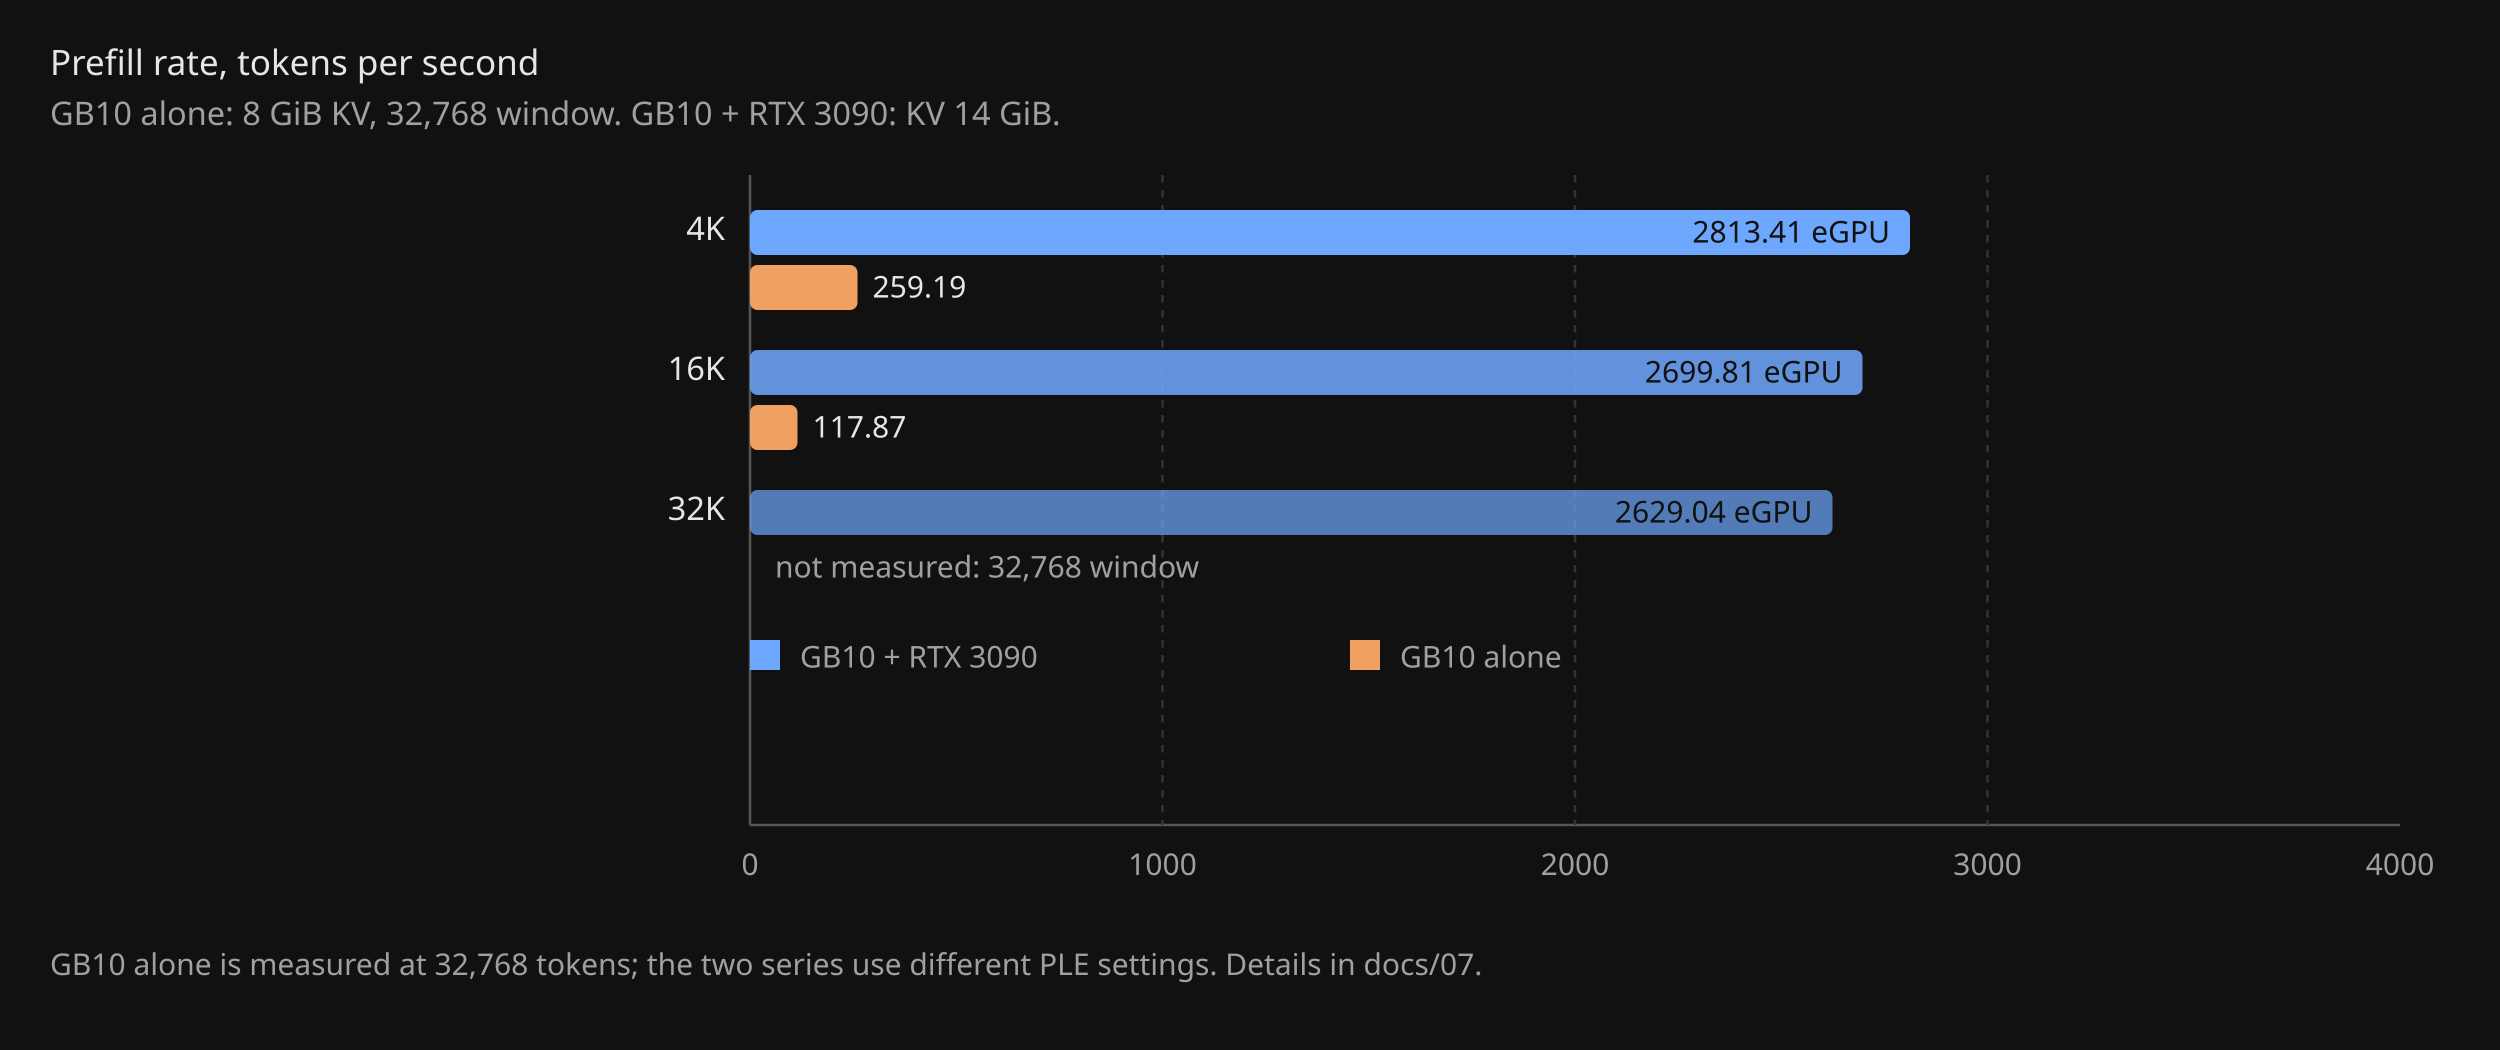
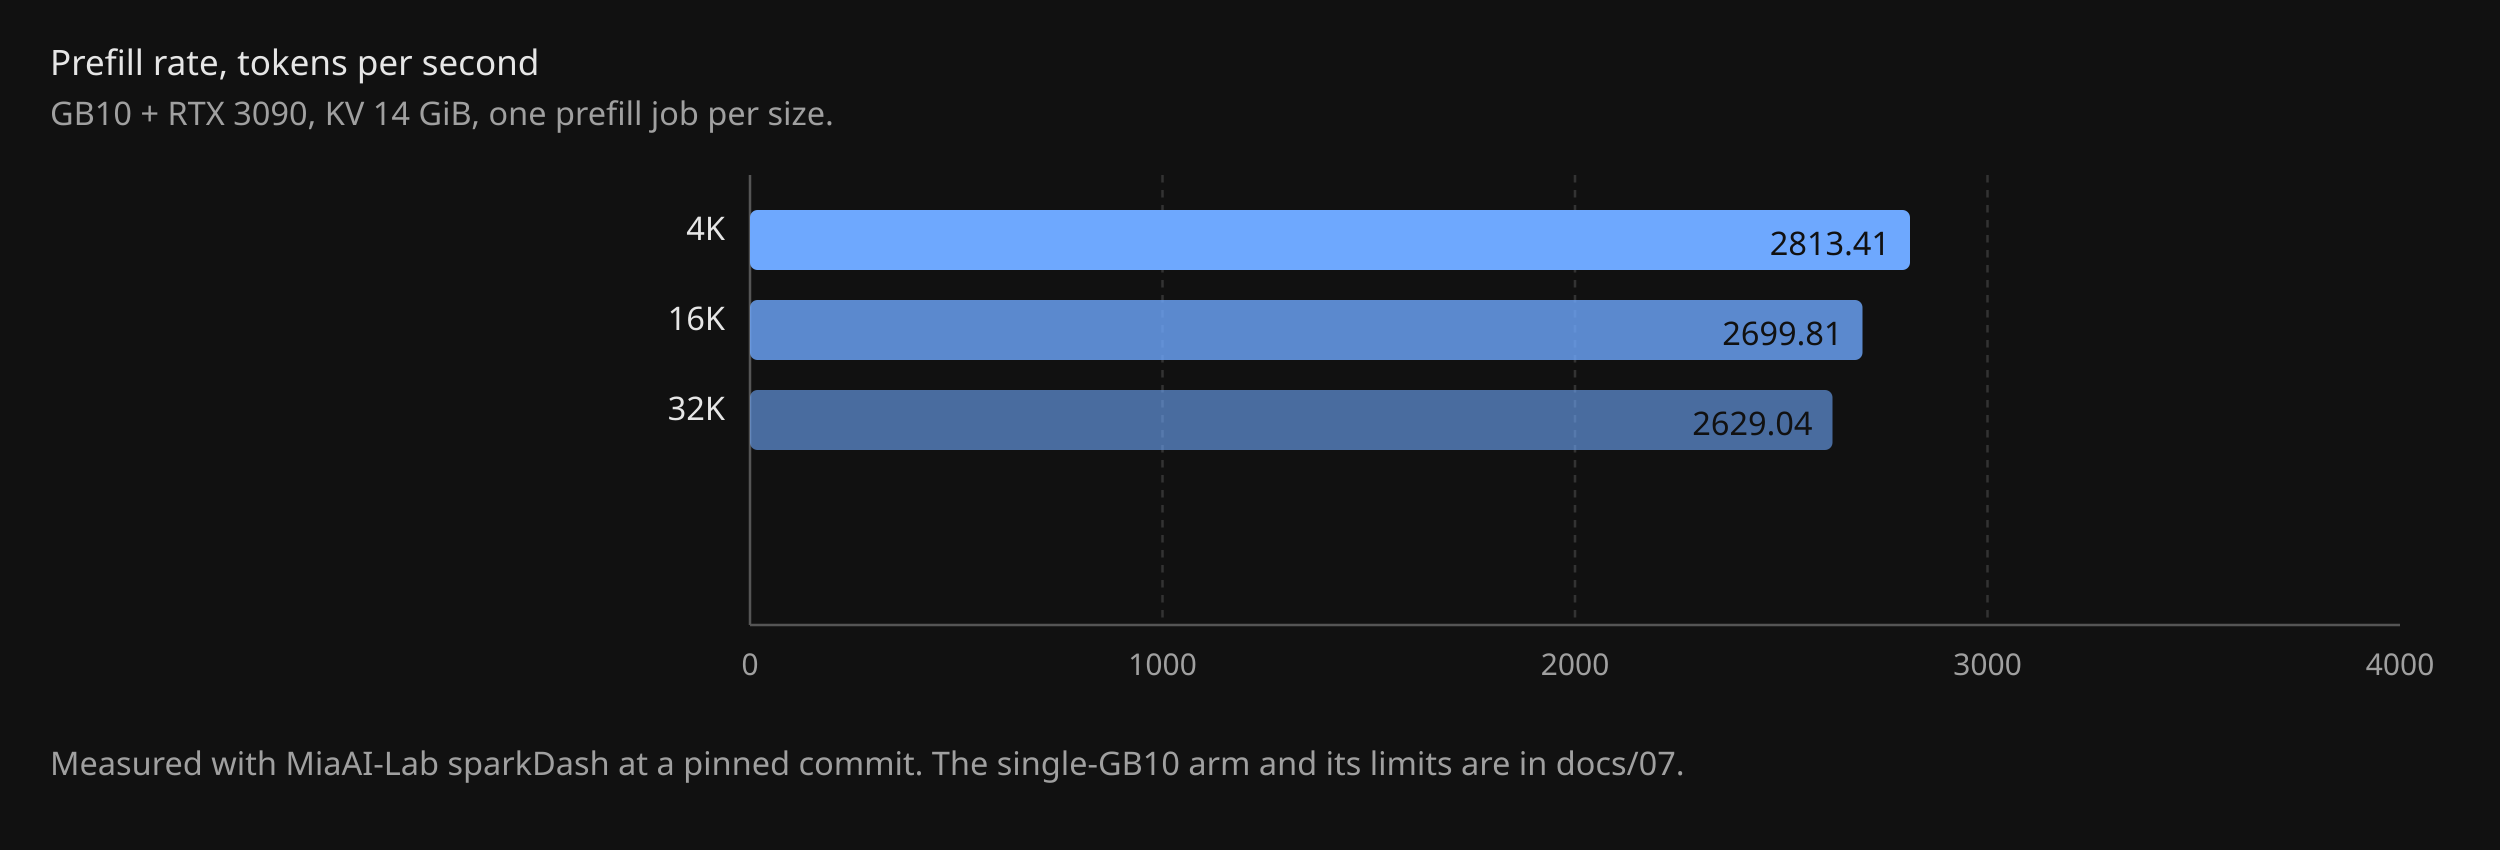
- <svg xmlns="http://www.w3.org/2000/svg" viewBox="0 0 1000 420" width="1000" height="420" font-family="sans-serif" font-size="14">
-   <rect x="0" y="0" width="1000" height="420" fill="#111111" />
+ <svg xmlns="http://www.w3.org/2000/svg" viewBox="0 0 1000 340" width="1000" height="340" font-family="sans-serif" font-size="14">
+   <rect x="0" y="0" width="1000" height="340" fill="#111111" />
  <text x="20" y="30" font-size="14" fill="#e6e6e6">Prefill rate, tokens per second</text>
-   <text x="20" y="50" font-size="13" fill="#a0a0a0">GB10 alone: 8 GiB KV, 32,768 window. GB10 + RTX 3090: KV 14 GiB.</text>
-   <line x1="300" y1="70" x2="300" y2="330" stroke="#555555" stroke-width="1" />
-   <line x1="300" y1="330" x2="960" y2="330" stroke="#555555" stroke-width="1" />
-   <line x1="465" y1="70" x2="465" y2="330" stroke="#333333" stroke-width="1" stroke-dasharray="3 3" />
-   <line x1="630" y1="70" x2="630" y2="330" stroke="#333333" stroke-width="1" stroke-dasharray="3 3" />
-   <line x1="795" y1="70" x2="795" y2="330" stroke="#333333" stroke-width="1" stroke-dasharray="3 3" />
-   <text x="300" y="350" font-size="12" text-anchor="middle" fill="#a0a0a0">0</text>
-   <text x="465" y="350" font-size="12" text-anchor="middle" fill="#a0a0a0">1000</text>
-   <text x="630" y="350" font-size="12" text-anchor="middle" fill="#a0a0a0">2000</text>
-   <text x="795" y="350" font-size="12" text-anchor="middle" fill="#a0a0a0">3000</text>
-   <text x="960" y="350" font-size="12" text-anchor="middle" fill="#a0a0a0">4000</text>
+   <text x="20" y="50" font-size="13" fill="#a0a0a0">GB10 + RTX 3090, KV 14 GiB, one prefill job per size.</text>
+   <line x1="300" y1="70" x2="300" y2="250" stroke="#555555" stroke-width="1" />
+   <line x1="300" y1="250" x2="960" y2="250" stroke="#555555" stroke-width="1" />
+   <line x1="465" y1="70" x2="465" y2="250" stroke="#333333" stroke-width="1" stroke-dasharray="3 3" />
+   <line x1="630" y1="70" x2="630" y2="250" stroke="#333333" stroke-width="1" stroke-dasharray="3 3" />
+   <line x1="795" y1="70" x2="795" y2="250" stroke="#333333" stroke-width="1" stroke-dasharray="3 3" />
+   <text x="300" y="270" font-size="12" text-anchor="middle" fill="#a0a0a0">0</text>
+   <text x="465" y="270" font-size="12" text-anchor="middle" fill="#a0a0a0">1000</text>
+   <text x="630" y="270" font-size="12" text-anchor="middle" fill="#a0a0a0">2000</text>
+   <text x="795" y="270" font-size="12" text-anchor="middle" fill="#a0a0a0">3000</text>
+   <text x="960" y="270" font-size="12" text-anchor="middle" fill="#a0a0a0">4000</text>
  <text x="290" y="96" font-size="13" text-anchor="end" fill="#e6e6e6">4K</text>
-   <rect x="300" y="84" width="464" height="18" rx="3" fill="#6ea8fe" />
-   <text x="756" y="97" font-size="12" text-anchor="end" fill="#111111">2813.41 eGPU</text>
-   <rect x="300" y="106" width="43" height="18" rx="3" fill="#f0a060" />
-   <text x="349" y="119" font-size="12" fill="#e6e6e6">259.19</text>
-   <text x="290" y="152" font-size="13" text-anchor="end" fill="#e6e6e6">16K</text>
-   <rect x="300" y="140" width="445" height="18" rx="3" fill="#6ea8fe" opacity="0.85" />
-   <text x="737" y="153" font-size="12" text-anchor="end" fill="#111111">2699.81 eGPU</text>
-   <rect x="300" y="162" width="19" height="18" rx="3" fill="#f0a060" />
-   <text x="325" y="175" font-size="12" fill="#e6e6e6">117.87</text>
-   <text x="290" y="208" font-size="13" text-anchor="end" fill="#e6e6e6">32K</text>
-   <rect x="300" y="196" width="433" height="18" rx="3" fill="#6ea8fe" opacity="0.7" />
-   <text x="725" y="209" font-size="12" text-anchor="end" fill="#111111">2629.04 eGPU</text>
-   <text x="310" y="231" font-size="12" fill="#a0a0a0">not measured: 32,768 window</text>
-   <rect x="300" y="256" width="12" height="12" fill="#6ea8fe" />
-   <text x="320" y="267" font-size="12" fill="#a0a0a0">GB10 + RTX 3090</text>
-   <rect x="540" y="256" width="12" height="12" fill="#f0a060" />
-   <text x="560" y="267" font-size="12" fill="#a0a0a0">GB10 alone</text>
-   <text x="20" y="390" font-size="12" fill="#a0a0a0">GB10 alone is measured at 32,768 tokens; the two series use different PLE settings. Details in docs/07.</text>
+   <rect x="300" y="84" width="464" height="24" rx="3" fill="#6ea8fe" />
+   <text x="756" y="102" font-size="13" text-anchor="end" fill="#111111">2813.41</text>
+   <text x="290" y="132" font-size="13" text-anchor="end" fill="#e6e6e6">16K</text>
+   <rect x="300" y="120" width="445" height="24" rx="3" fill="#6ea8fe" opacity="0.8" />
+   <text x="737" y="138" font-size="13" text-anchor="end" fill="#111111">2699.81</text>
+   <text x="290" y="168" font-size="13" text-anchor="end" fill="#e6e6e6">32K</text>
+   <rect x="300" y="156" width="433" height="24" rx="3" fill="#6ea8fe" opacity="0.6" />
+   <text x="725" y="174" font-size="13" text-anchor="end" fill="#111111">2629.04</text>
+   <text x="20" y="310" font-size="13" fill="#a0a0a0">Measured with MiaAI-Lab sparkDash at a pinned commit. The single-GB10 arm and its limits are in docs/07.</text>
</svg>
